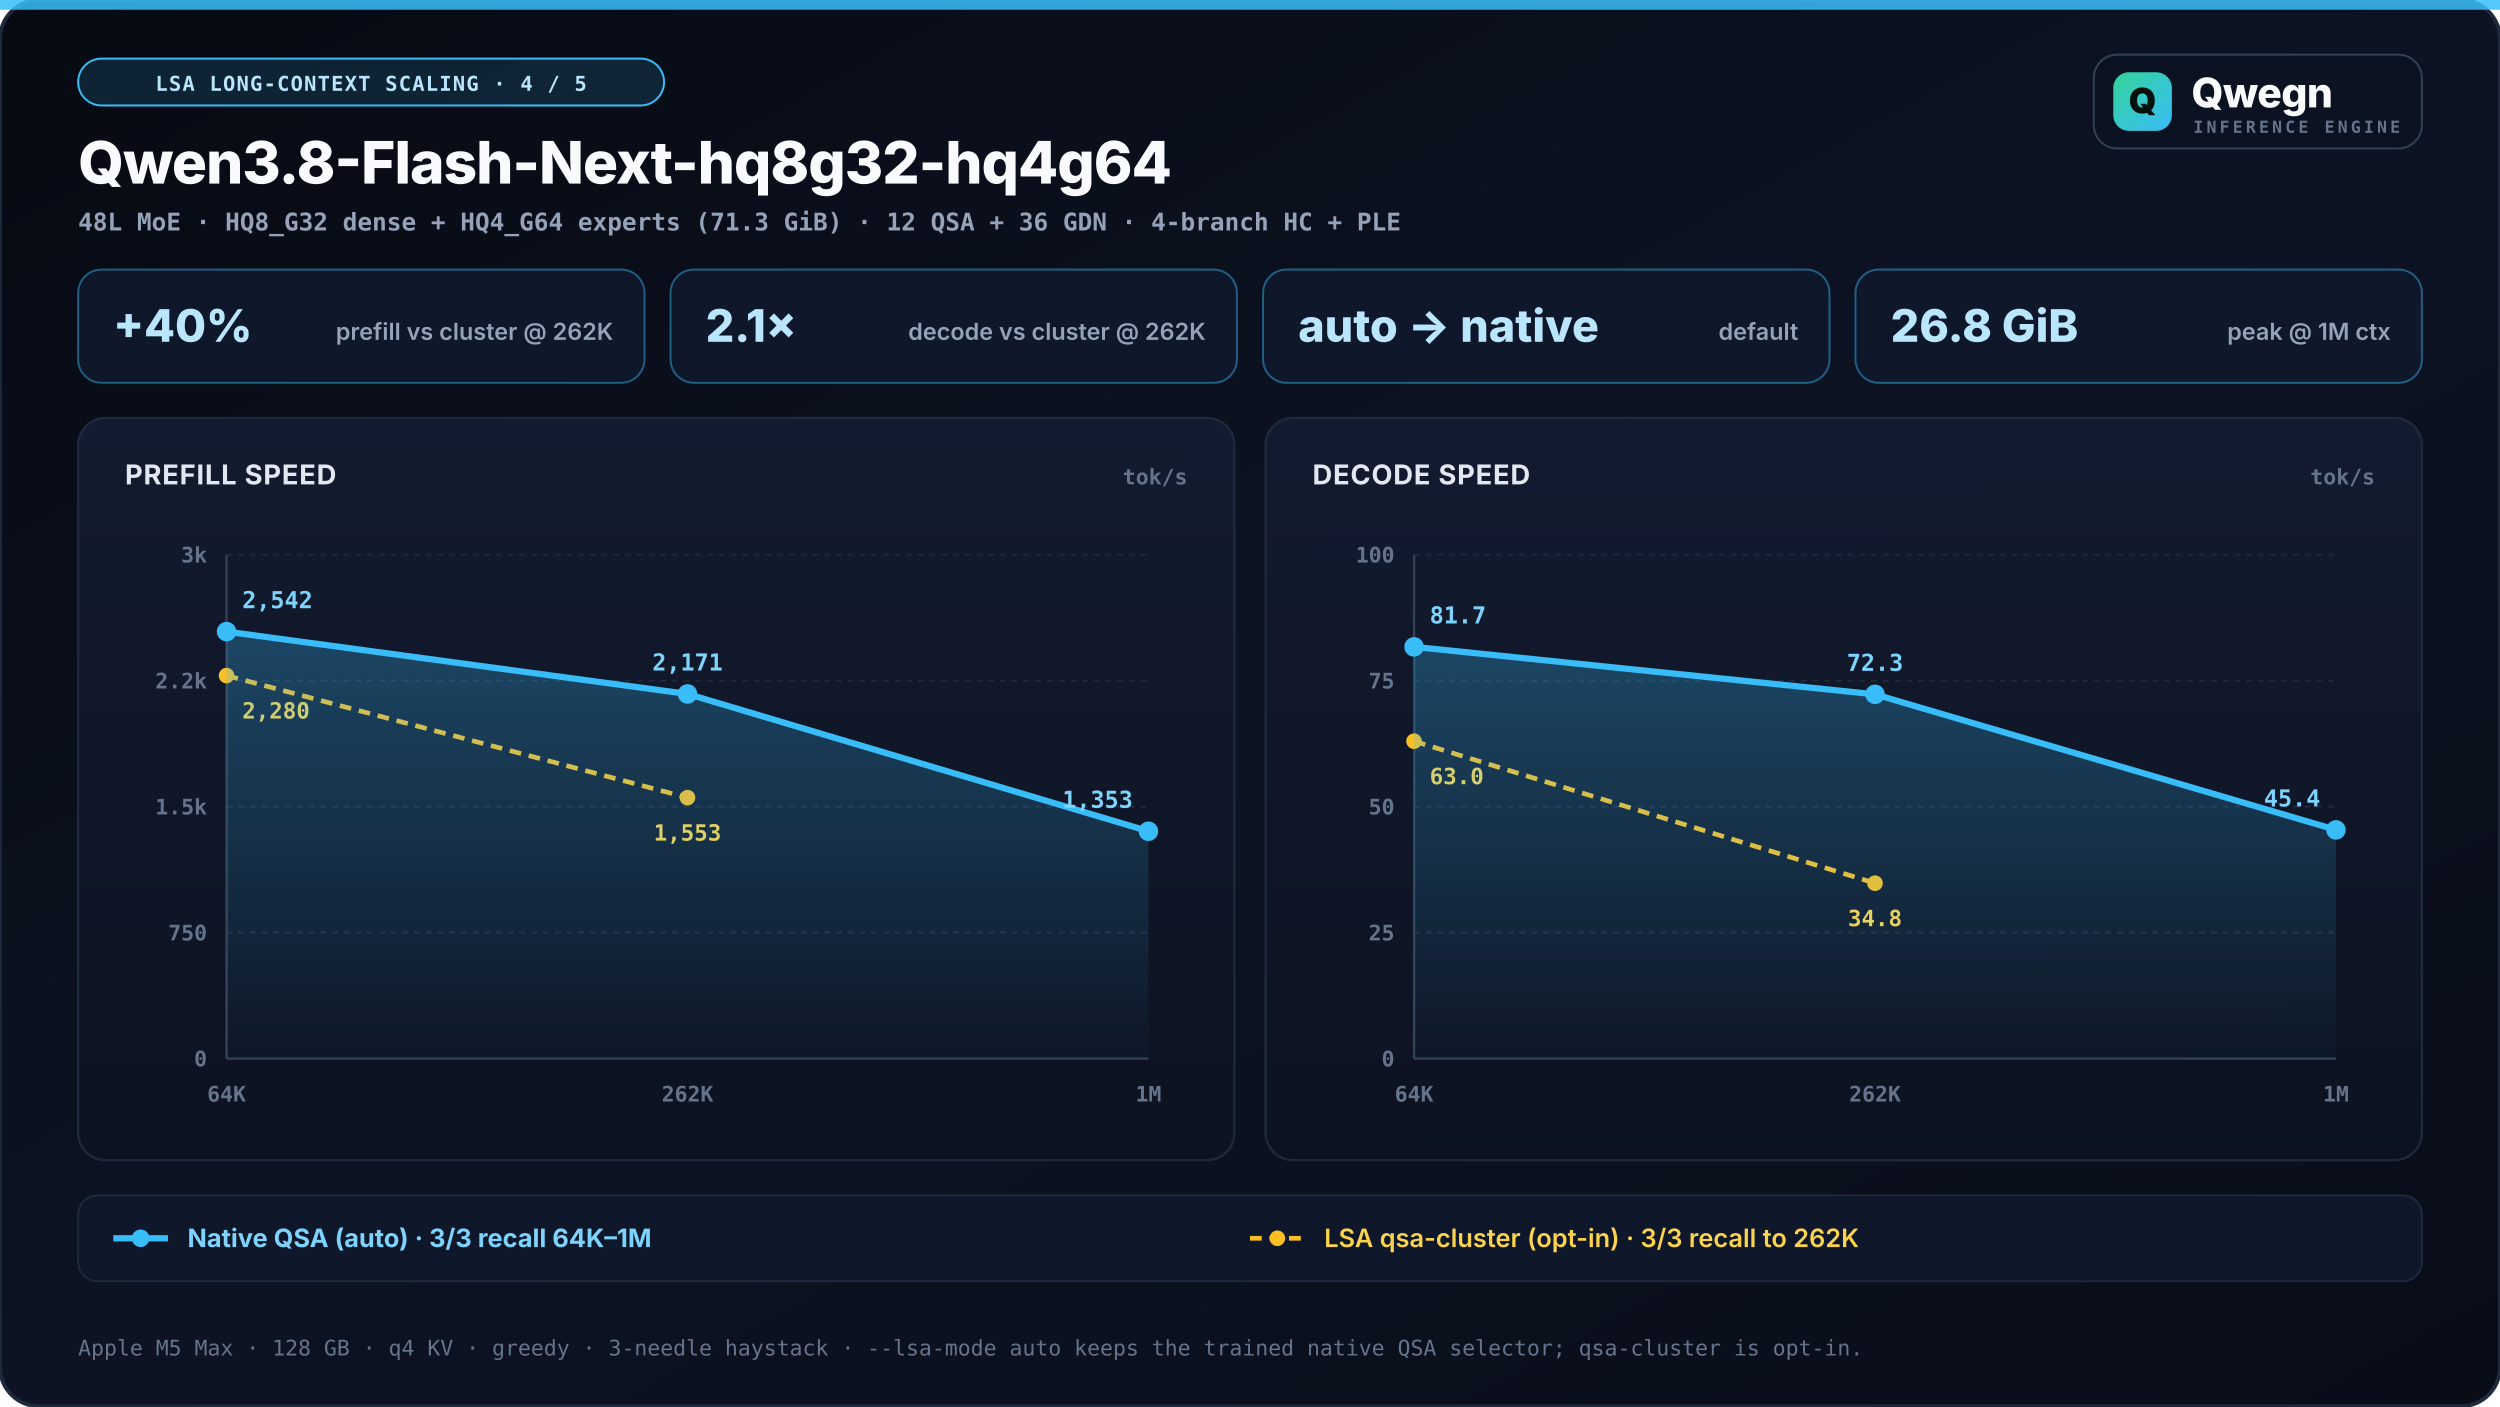
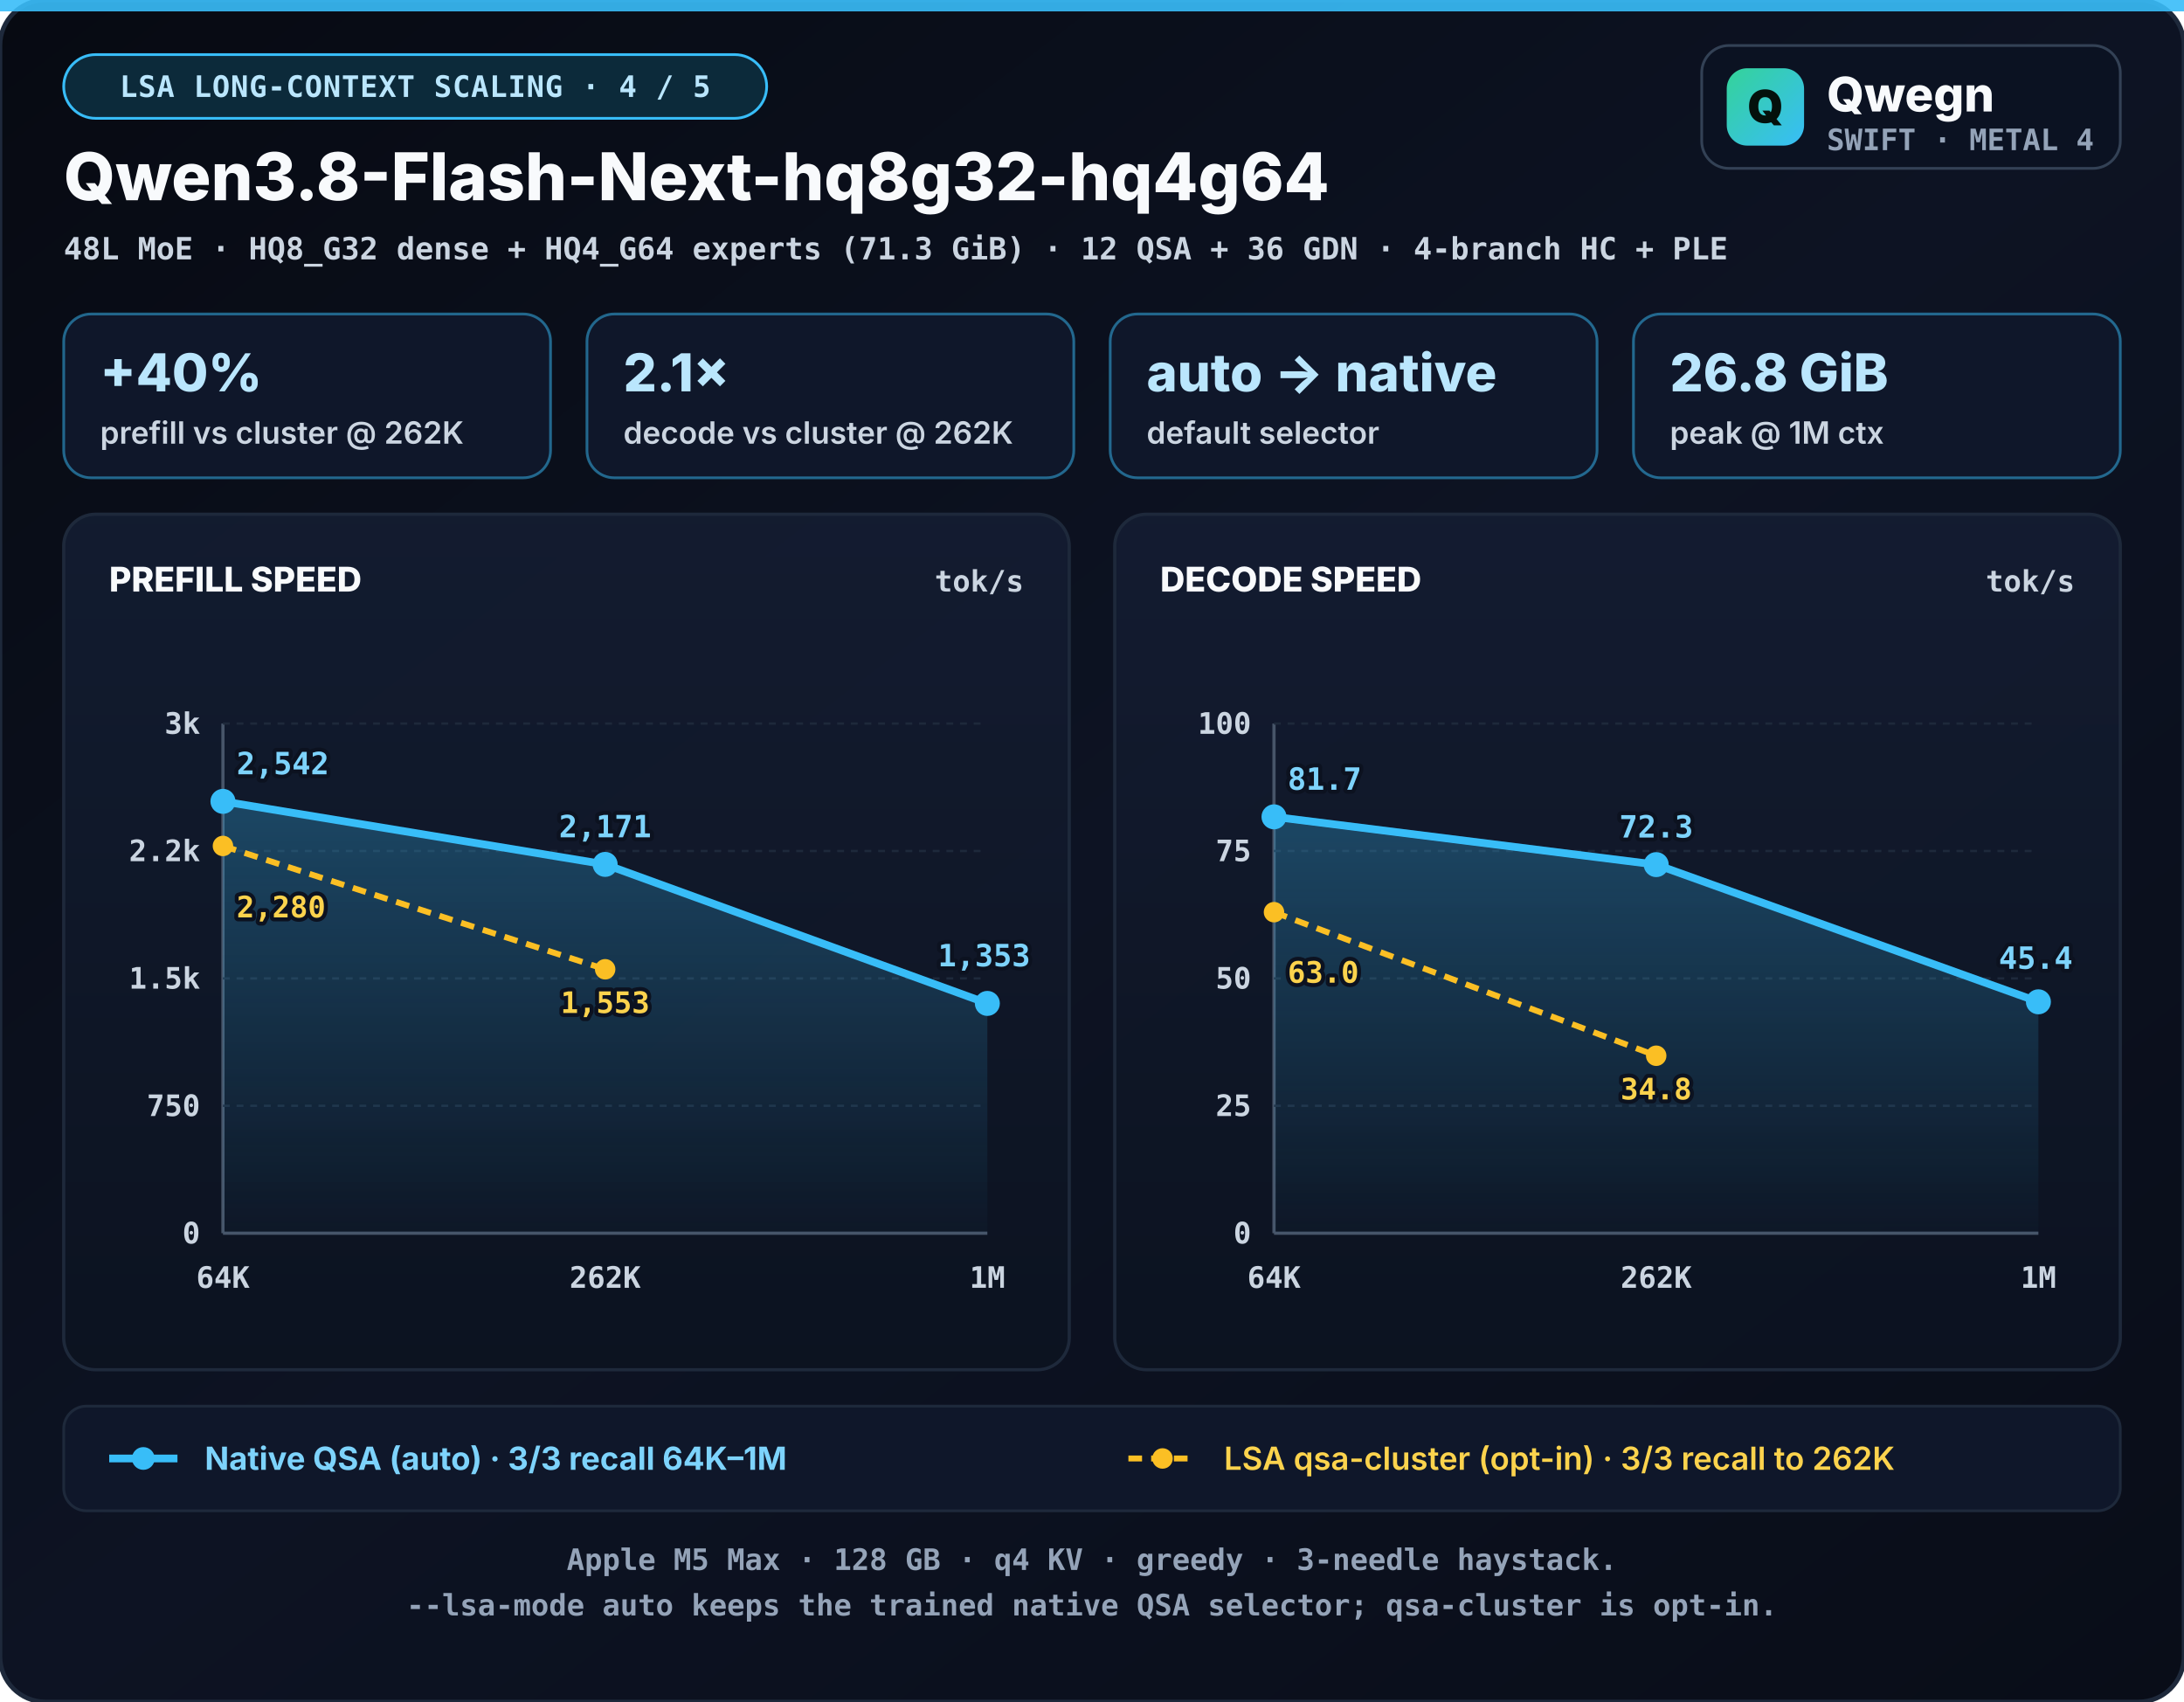
- <svg xmlns="http://www.w3.org/2000/svg" viewBox="0 0 1280 720" width="1280" height="720">
+ <svg xmlns="http://www.w3.org/2000/svg" viewBox="0 0 960 748" width="960" height="748">
  <defs>
    <linearGradient id="bg" x1="0" y1="0" x2="1" y2="1">
      <stop offset="0" stop-color="#070a12" />
-       <stop offset=".5" stop-color="#0d1323" />
+       <stop offset="0.5" stop-color="#0d1323" />
      <stop offset="1" stop-color="#090d18" />
    </linearGradient>
    <linearGradient id="card" x1="0" y1="0" x2="0" y2="1">
-       <stop offset="0" stop-color="#131c31" stop-opacity=".92" />
-       <stop offset="1" stop-color="#0c1220" stop-opacity=".96" />
+       <stop offset="0" stop-color="#131c31" stop-opacity="0.95" />
+       <stop offset="1" stop-color="#0c1220" stop-opacity="0.97" />
    </linearGradient>
    <linearGradient id="aEm" x1="0" y1="0" x2="0" y2="1">
-       <stop offset="0" stop-color="#10b981" stop-opacity=".28" />
-       <stop offset="1" stop-color="#10b981" stop-opacity=".02" />
+       <stop offset="0" stop-color="#10b981" stop-opacity="0.28" />
+       <stop offset="1" stop-color="#10b981" stop-opacity="0.02" />
    </linearGradient>
    <linearGradient id="aCy" x1="0" y1="0" x2="0" y2="1">
-       <stop offset="0" stop-color="#38bdf8" stop-opacity=".28" />
-       <stop offset="1" stop-color="#38bdf8" stop-opacity=".02" />
+       <stop offset="0" stop-color="#38bdf8" stop-opacity="0.28" />
+       <stop offset="1" stop-color="#38bdf8" stop-opacity="0.02" />
    </linearGradient>
    <linearGradient id="mark" x1="0" y1="0" x2="1" y2="1">
      <stop offset="0" stop-color="#34d399" />
      <stop offset="1" stop-color="#38bdf8" />
    </linearGradient>
-     <style>
- .sans{font-family:-apple-system,BlinkMacSystemFont,"SF Pro Display","Inter",system-ui,sans-serif}
- .mono{font-family:"SF Mono","JetBrains Mono",Menlo,monospace}
- .ct{font-size:14px;font-weight:700;fill:#e2e8f0;letter-spacing:.4px}
- .ax{font-size:11px;font-weight:600;fill:#64748b}
- .va{font-size:12px;font-weight:700;fill:#7dd3fc}
- .vb{font-size:11.5px;font-weight:600;fill:#fcd34d}
- .grid{stroke:#1e293b;stroke-width:1;stroke-dasharray:3 3}
- .axis{stroke:#334155;stroke-width:1.2}
- </style>
  </defs>
-   <rect width="1280" height="720" rx="20" fill="url(#bg)" stroke="#1e293b" stroke-width="2" />
-   <rect x="0" y="0" width="1280" height="5" fill="#38bdf8" opacity=".85" />
-   <g transform="translate(40,30)" data-free="1">
-     <rect width="300" height="24" rx="12" fill="#38bdf8" fill-opacity=".14" stroke="#38bdf8" />
-     <text x="150" y="16.5" text-anchor="middle" class="mono" font-size="10.5" font-weight="700" fill="#bae6fd" letter-spacing=".6">LSA LONG-CONTEXT SCALING · 4 / 5</text>
-     <text x="0" y="64" class="sans" font-size="30" font-weight="800" fill="#f8fafc" letter-spacing="-.5">Qwen3.8-Flash-Next-hq8g32-hq4g64</text>
-     <text x="0" y="88" class="mono" font-size="12.5" font-weight="600" fill="#94a3b8">48L MoE · HQ8_G32 dense + HQ4_G64 experts (71.3 GiB) · 12 QSA + 36 GDN · 4-branch HC + PLE</text>
+   <style>
+     svg { text-rendering: geometricPrecision; -webkit-font-smoothing: antialiased; }
+     .title { font-family: -apple-system, BlinkMacSystemFont, "SF Pro Display", "Segoe UI", Roboto, sans-serif; font-weight: 800; }
+     .subtitle { font-family: -apple-system, BlinkMacSystemFont, "SF Pro Text", "Segoe UI", Roboto, sans-serif; font-weight: 500; }
+     .sans { font-family: -apple-system, BlinkMacSystemFont, "SF Pro Display", "Inter", "Segoe UI", system-ui, sans-serif; }
+     .mono { font-family: "SF Mono", "JetBrains Mono", Menlo, Consolas, monospace; font-weight: 600; }
+   </style>
+   <rect width="960" height="748" rx="20" fill="url(#bg)" stroke="#1e293b" stroke-width="2" />
+   <rect x="0" y="0" width="960" height="5" fill="#38bdf8" opacity="0.9" />
+   <g transform="translate(28, 24)">
+     <rect x="0.0" y="0.0" width="309" height="28" rx="14.0" fill="#0c2a3a" stroke="#38bdf8" stroke-width="1.2" />
+     <text x="154.5" y="18.6" text-anchor="middle" class="mono" font-size="13" font-weight="700" fill="#bae6fd" letter-spacing="0.3">LSA LONG-CONTEXT SCALING · 4 / 5</text>
+     <text x="0" y="64" class="sans" font-size="29" font-weight="800" fill="#f8fafc">Qwen3.8-Flash-Next-hq8g32-hq4g64</text>
+     <text x="0" y="90" class="mono" font-size="13.5" fill="#cbd5e1">48L MoE · HQ8_G32 dense + HQ4_G64 experts (71.3 GiB) · 12 QSA + 36 GDN · 4-branch HC + PLE</text>
  </g>
-   <g transform="translate(1072,28)" id="qwegn-mark">
-     <rect width="168" height="48" rx="12" fill="#0b1222" stroke="#334155" stroke-width="1" />
-     <rect x="10" y="9" width="30" height="30" rx="8" fill="url(#mark)" />
-     <text x="25" y="30" text-anchor="middle" class="sans" font-size="18" font-weight="900" fill="#04110c">Q</text>
-     <text x="50" y="27" class="sans" font-size="21" font-weight="800" fill="#f8fafc" letter-spacing="-0.3">Qwegn</text>
-     <text x="51" y="40" class="mono" font-size="8.5" font-weight="700" fill="#64748b" letter-spacing="1.6">INFERENCE ENGINE</text>
+   <g transform="translate(748, 20)">
+     <rect width="184" height="54" rx="12" fill="#0b1222" stroke="#334155" stroke-width="1.2" />
+     <rect x="11" y="10" width="34" height="34" rx="9" fill="url(#mark)" />
+     <text x="28" y="34" text-anchor="middle" class="sans" font-size="20" font-weight="900" fill="#04110c">Q</text>
+     <text x="55" y="29" class="sans" font-size="21" font-weight="800" fill="#f8fafc">Qwegn</text>
+     <text x="55" y="46" class="mono" font-size="13" font-weight="700" fill="#94a3b8">SWIFT · METAL 4</text>
  </g>
-   <g transform="translate(40.0,138)">
-     <rect width="290" height="58" rx="12" fill="#0f172a" stroke="#38bdf8" stroke-opacity=".45" />
-     <text x="18" y="37" class="sans" font-size="23" font-weight="800" fill="#bae6fd">+40%</text>
-     <text x="274" y="36" text-anchor="end" class="sans" font-size="12" font-weight="600" fill="#94a3b8">prefill vs cluster @ 262K</text>
+   <g transform="translate(28, 138)">
+     <rect width="214" height="72" rx="12" fill="#0f172a" stroke="#38bdf8" stroke-opacity="0.5" stroke-width="1.2" />
+     <text x="16" y="34" class="sans" font-size="23" font-weight="800" fill="#bae6fd">+40%</text>
+     <text x="16" y="57" class="sans" font-size="13.5" font-weight="600" fill="#cbd5e1">prefill vs cluster @ 262K</text>
  </g>
-   <g transform="translate(343.3,138)">
-     <rect width="290" height="58" rx="12" fill="#0f172a" stroke="#38bdf8" stroke-opacity=".45" />
-     <text x="18" y="37" class="sans" font-size="23" font-weight="800" fill="#bae6fd">2.1×</text>
-     <text x="274" y="36" text-anchor="end" class="sans" font-size="12" font-weight="600" fill="#94a3b8">decode vs cluster @ 262K</text>
+   <g transform="translate(258, 138)">
+     <rect width="214" height="72" rx="12" fill="#0f172a" stroke="#38bdf8" stroke-opacity="0.5" stroke-width="1.2" />
+     <text x="16" y="34" class="sans" font-size="23" font-weight="800" fill="#bae6fd">2.1×</text>
+     <text x="16" y="57" class="sans" font-size="13.5" font-weight="600" fill="#cbd5e1">decode vs cluster @ 262K</text>
  </g>
-   <g transform="translate(646.7,138)">
-     <rect width="290" height="58" rx="12" fill="#0f172a" stroke="#38bdf8" stroke-opacity=".45" />
-     <text x="18" y="37" class="sans" font-size="23" font-weight="800" fill="#bae6fd">auto → native</text>
-     <text x="274" y="36" text-anchor="end" class="sans" font-size="12" font-weight="600" fill="#94a3b8">default</text>
+   <g transform="translate(488, 138)">
+     <rect width="214" height="72" rx="12" fill="#0f172a" stroke="#38bdf8" stroke-opacity="0.5" stroke-width="1.2" />
+     <text x="16" y="34" class="sans" font-size="23" font-weight="800" fill="#bae6fd">auto → native</text>
+     <text x="16" y="57" class="sans" font-size="13.5" font-weight="600" fill="#cbd5e1">default selector</text>
  </g>
-   <g transform="translate(950.0,138)">
-     <rect width="290" height="58" rx="12" fill="#0f172a" stroke="#38bdf8" stroke-opacity=".45" />
-     <text x="18" y="37" class="sans" font-size="23" font-weight="800" fill="#bae6fd">26.8 GiB</text>
-     <text x="274" y="36" text-anchor="end" class="sans" font-size="12" font-weight="600" fill="#94a3b8">peak @ 1M ctx</text>
+   <g transform="translate(718, 138)">
+     <rect width="214" height="72" rx="12" fill="#0f172a" stroke="#38bdf8" stroke-opacity="0.5" stroke-width="1.2" />
+     <text x="16" y="34" class="sans" font-size="23" font-weight="800" fill="#bae6fd">26.8 GiB</text>
+     <text x="16" y="57" class="sans" font-size="13.5" font-weight="600" fill="#cbd5e1">peak @ 1M ctx</text>
  </g>
-   <g transform="translate(40,214)">
-     <rect width="592" height="380" rx="14" fill="url(#card)" stroke="#1e293b" stroke-width="1.2" />
-     <text x="24" y="34" class="sans ct">PREFILL SPEED</text>
-     <text x="568" y="34" text-anchor="end" class="mono ax">tok/s</text>
-     <line x1="76" y1="328.0" x2="548" y2="328.0" class="axis" />
-     <text x="66" y="332.0" text-anchor="end" class="mono ax">0</text>
-     <line x1="76" y1="263.5" x2="548" y2="263.5" class="grid" />
-     <text x="66" y="267.5" text-anchor="end" class="mono ax">750</text>
-     <line x1="76" y1="199.0" x2="548" y2="199.0" class="grid" />
-     <text x="66" y="203.0" text-anchor="end" class="mono ax">1.5k</text>
-     <line x1="76" y1="134.5" x2="548" y2="134.5" class="grid" />
-     <text x="66" y="138.5" text-anchor="end" class="mono ax">2.2k</text>
-     <line x1="76" y1="70.0" x2="548" y2="70.0" class="grid" />
-     <text x="66" y="74.0" text-anchor="end" class="mono ax">3k</text>
-     <line x1="76" y1="70" x2="76" y2="328" class="axis" />
-     <text x="76.0" y="350" text-anchor="middle" class="mono ax">64K</text>
-     <text x="312.0" y="350" text-anchor="middle" class="mono ax">262K</text>
-     <text x="548.0" y="350" text-anchor="middle" class="mono ax">1M</text>
-     <polyline points="76.0,131.9 312.0,194.4" fill="none" stroke="#fbbf24" stroke-width="2.4" stroke-linejoin="round" stroke-dasharray="6 4" />
-     <circle cx="76.0" cy="131.9" r="4" fill="#fbbf24" />
-     <text x="84.0" y="153.9" text-anchor="start" class="mono vb">2,280</text>
-     <circle cx="312.0" cy="194.4" r="4" fill="#fbbf24" />
-     <text x="312.0" y="216.4" text-anchor="middle" class="mono vb">1,553</text>
-     <polygon points="76.0,109.4 312.0,141.3 548.0,211.6 548.0,328 76.0,328" fill="url(#aCy)" />
-     <polyline points="76.0,109.4 312.0,141.3 548.0,211.6" fill="none" stroke="#38bdf8" stroke-width="3.2" stroke-linejoin="round" />
-     <circle cx="76.0" cy="109.4" r="5" fill="#38bdf8" />
-     <text x="84.0" y="97.4" text-anchor="start" class="mono va">2,542</text>
-     <circle cx="312.0" cy="141.3" r="5" fill="#38bdf8" />
-     <text x="312.0" y="129.3" text-anchor="middle" class="mono va">2,171</text>
-     <circle cx="548.0" cy="211.6" r="5" fill="#38bdf8" />
-     <text x="540.0" y="199.6" text-anchor="end" class="mono va">1,353</text>
+   <g transform="translate(28, 226)">
+     <rect width="442" height="376" rx="14" fill="url(#card)" stroke="#1e293b" stroke-width="1.4" />
+     <text x="20" y="34" class="sans" font-size="15" font-weight="800" fill="#f8fafc">PREFILL SPEED</text>
+     <text x="422" y="34" text-anchor="end" class="mono" font-size="13" fill="#cbd5e1">tok/s</text>
+     <line x1="70.0" y1="316.0" x2="406.0" y2="316.0" stroke="#475569" stroke-width="1.4" />
+     <line x1="70.0" y1="92.0" x2="70.0" y2="316.0" stroke="#475569" stroke-width="1.4" />
+     <text x="60" y="320.5" text-anchor="end" class="mono" font-size="13" fill="#cbd5e1">0</text>
+     <line x1="70.0" y1="260.0" x2="406.0" y2="260.0" stroke="#1e293b" stroke-width="1" stroke-dasharray="3 3" />
+     <text x="60" y="264.5" text-anchor="end" class="mono" font-size="13" fill="#cbd5e1">750</text>
+     <line x1="70.0" y1="204.0" x2="406.0" y2="204.0" stroke="#1e293b" stroke-width="1" stroke-dasharray="3 3" />
+     <text x="60" y="208.5" text-anchor="end" class="mono" font-size="13" fill="#cbd5e1">1.5k</text>
+     <line x1="70.0" y1="148.0" x2="406.0" y2="148.0" stroke="#1e293b" stroke-width="1" stroke-dasharray="3 3" />
+     <text x="60" y="152.5" text-anchor="end" class="mono" font-size="13" fill="#cbd5e1">2.2k</text>
+     <line x1="70.0" y1="92.0" x2="406.0" y2="92.0" stroke="#1e293b" stroke-width="1" stroke-dasharray="3 3" />
+     <text x="60" y="96.5" text-anchor="end" class="mono" font-size="13" fill="#cbd5e1">3k</text>
+     <text x="70.0" y="340" text-anchor="middle" class="mono" font-size="13" fill="#cbd5e1">64K</text>
+     <text x="238.0" y="340" text-anchor="middle" class="mono" font-size="13" fill="#cbd5e1">262K</text>
+     <text x="406.0" y="340" text-anchor="middle" class="mono" font-size="13" fill="#cbd5e1">1M</text>
+     <polygon points="70.0,126.2 238.0,153.9 406.0,215.0 406.0,316.0 70.0,316.0" fill="url(#aCy)" />
+     <polyline points="70.0,145.8 238.0,200.0" fill="none" stroke="#fbbf24" stroke-width="2.6" stroke-linejoin="round" stroke-dasharray="6 4" />
+     <circle cx="70.0" cy="145.8" r="4.5" fill="#fbbf24" />
+     <circle cx="238.0" cy="200.0" r="4.5" fill="#fbbf24" />
+     <polyline points="70.0,126.2 238.0,153.9 406.0,215.0" fill="none" stroke="#38bdf8" stroke-width="3.4" stroke-linejoin="round" />
+     <circle cx="70.0" cy="126.2" r="5.5" fill="#38bdf8" />
+     <circle cx="238.0" cy="153.9" r="5.5" fill="#38bdf8" />
+     <circle cx="406.0" cy="215.0" r="5.5" fill="#38bdf8" />
+     <text x="76.0" y="177.2" text-anchor="start" class="mono" font-size="13" font-weight="700" fill="#fcd34d" paint-order="stroke" stroke="#0c1220" stroke-width="3.5" stroke-linejoin="round">2,280</text>
+     <text x="238.0" y="219.2" text-anchor="middle" class="mono" font-size="13" font-weight="700" fill="#fcd34d" paint-order="stroke" stroke="#0c1220" stroke-width="3.5" stroke-linejoin="round">1,553</text>
+     <text x="76.0" y="114.3" text-anchor="start" class="mono" font-size="13.5" font-weight="800" fill="#7dd3fc" paint-order="stroke" stroke="#0c1220" stroke-width="3.5" stroke-linejoin="round">2,542</text>
+     <text x="238.0" y="142.0" text-anchor="middle" class="mono" font-size="13.5" font-weight="800" fill="#7dd3fc" paint-order="stroke" stroke="#0c1220" stroke-width="3.5" stroke-linejoin="round">2,171</text>
+     <text x="424.9" y="198.7" text-anchor="end" class="mono" font-size="13.5" font-weight="800" fill="#7dd3fc" paint-order="stroke" stroke="#0c1220" stroke-width="3.5" stroke-linejoin="round">1,353</text>
  </g>
-   <g transform="translate(648,214)">
-     <rect width="592" height="380" rx="14" fill="url(#card)" stroke="#1e293b" stroke-width="1.2" />
-     <text x="24" y="34" class="sans ct">DECODE SPEED</text>
-     <text x="568" y="34" text-anchor="end" class="mono ax">tok/s</text>
-     <line x1="76" y1="328.0" x2="548" y2="328.0" class="axis" />
-     <text x="66" y="332.0" text-anchor="end" class="mono ax">0</text>
-     <line x1="76" y1="263.5" x2="548" y2="263.5" class="grid" />
-     <text x="66" y="267.5" text-anchor="end" class="mono ax">25</text>
-     <line x1="76" y1="199.0" x2="548" y2="199.0" class="grid" />
-     <text x="66" y="203.0" text-anchor="end" class="mono ax">50</text>
-     <line x1="76" y1="134.5" x2="548" y2="134.5" class="grid" />
-     <text x="66" y="138.5" text-anchor="end" class="mono ax">75</text>
-     <line x1="76" y1="70.0" x2="548" y2="70.0" class="grid" />
-     <text x="66" y="74.0" text-anchor="end" class="mono ax">100</text>
-     <line x1="76" y1="70" x2="76" y2="328" class="axis" />
-     <text x="76.0" y="350" text-anchor="middle" class="mono ax">64K</text>
-     <text x="312.0" y="350" text-anchor="middle" class="mono ax">262K</text>
-     <text x="548.0" y="350" text-anchor="middle" class="mono ax">1M</text>
-     <polyline points="76.0,165.5 312.0,238.2" fill="none" stroke="#fbbf24" stroke-width="2.4" stroke-linejoin="round" stroke-dasharray="6 4" />
-     <circle cx="76.0" cy="165.5" r="4" fill="#fbbf24" />
-     <text x="84.0" y="187.5" text-anchor="start" class="mono vb">63.0</text>
-     <circle cx="312.0" cy="238.2" r="4" fill="#fbbf24" />
-     <text x="312.0" y="260.2" text-anchor="middle" class="mono vb">34.8</text>
-     <polygon points="76.0,117.2 312.0,141.5 548.0,210.9 548.0,328 76.0,328" fill="url(#aCy)" />
-     <polyline points="76.0,117.2 312.0,141.5 548.0,210.9" fill="none" stroke="#38bdf8" stroke-width="3.2" stroke-linejoin="round" />
-     <circle cx="76.0" cy="117.2" r="5" fill="#38bdf8" />
-     <text x="84.0" y="105.2" text-anchor="start" class="mono va">81.7</text>
-     <circle cx="312.0" cy="141.5" r="5" fill="#38bdf8" />
-     <text x="312.0" y="129.5" text-anchor="middle" class="mono va">72.3</text>
-     <circle cx="548.0" cy="210.9" r="5" fill="#38bdf8" />
-     <text x="540.0" y="198.9" text-anchor="end" class="mono va">45.4</text>
+   <g transform="translate(490, 226)">
+     <rect width="442" height="376" rx="14" fill="url(#card)" stroke="#1e293b" stroke-width="1.4" />
+     <text x="20" y="34" class="sans" font-size="15" font-weight="800" fill="#f8fafc">DECODE SPEED</text>
+     <text x="422" y="34" text-anchor="end" class="mono" font-size="13" fill="#cbd5e1">tok/s</text>
+     <line x1="70.0" y1="316.0" x2="406.0" y2="316.0" stroke="#475569" stroke-width="1.4" />
+     <line x1="70.0" y1="92.0" x2="70.0" y2="316.0" stroke="#475569" stroke-width="1.4" />
+     <text x="60" y="320.5" text-anchor="end" class="mono" font-size="13" fill="#cbd5e1">0</text>
+     <line x1="70.0" y1="260.0" x2="406.0" y2="260.0" stroke="#1e293b" stroke-width="1" stroke-dasharray="3 3" />
+     <text x="60" y="264.5" text-anchor="end" class="mono" font-size="13" fill="#cbd5e1">25</text>
+     <line x1="70.0" y1="204.0" x2="406.0" y2="204.0" stroke="#1e293b" stroke-width="1" stroke-dasharray="3 3" />
+     <text x="60" y="208.5" text-anchor="end" class="mono" font-size="13" fill="#cbd5e1">50</text>
+     <line x1="70.0" y1="148.0" x2="406.0" y2="148.0" stroke="#1e293b" stroke-width="1" stroke-dasharray="3 3" />
+     <text x="60" y="152.5" text-anchor="end" class="mono" font-size="13" fill="#cbd5e1">75</text>
+     <line x1="70.0" y1="92.0" x2="406.0" y2="92.0" stroke="#1e293b" stroke-width="1" stroke-dasharray="3 3" />
+     <text x="60" y="96.5" text-anchor="end" class="mono" font-size="13" fill="#cbd5e1">100</text>
+     <text x="70.0" y="340" text-anchor="middle" class="mono" font-size="13" fill="#cbd5e1">64K</text>
+     <text x="238.0" y="340" text-anchor="middle" class="mono" font-size="13" fill="#cbd5e1">262K</text>
+     <text x="406.0" y="340" text-anchor="middle" class="mono" font-size="13" fill="#cbd5e1">1M</text>
+     <polygon points="70.0,133.0 238.0,154.0 406.0,214.3 406.0,316.0 70.0,316.0" fill="url(#aCy)" />
+     <polyline points="70.0,174.9 238.0,238.0" fill="none" stroke="#fbbf24" stroke-width="2.6" stroke-linejoin="round" stroke-dasharray="6 4" />
+     <circle cx="70.0" cy="174.9" r="4.5" fill="#fbbf24" />
+     <circle cx="238.0" cy="238.0" r="4.5" fill="#fbbf24" />
+     <polyline points="70.0,133.0 238.0,154.0 406.0,214.3" fill="none" stroke="#38bdf8" stroke-width="3.4" stroke-linejoin="round" />
+     <circle cx="70.0" cy="133.0" r="5.5" fill="#38bdf8" />
+     <circle cx="238.0" cy="154.0" r="5.5" fill="#38bdf8" />
+     <circle cx="406.0" cy="214.3" r="5.5" fill="#38bdf8" />
+     <text x="76.0" y="205.9" text-anchor="start" class="mono" font-size="13" font-weight="700" fill="#fcd34d" paint-order="stroke" stroke="#0c1220" stroke-width="3.5" stroke-linejoin="round">63.0</text>
+     <text x="238.0" y="257.2" text-anchor="middle" class="mono" font-size="13" font-weight="700" fill="#fcd34d" paint-order="stroke" stroke="#0c1220" stroke-width="3.5" stroke-linejoin="round">34.8</text>
+     <text x="76.0" y="121.1" text-anchor="start" class="mono" font-size="13.5" font-weight="800" fill="#7dd3fc" paint-order="stroke" stroke="#0c1220" stroke-width="3.5" stroke-linejoin="round">81.7</text>
+     <text x="238.0" y="142.1" text-anchor="middle" class="mono" font-size="13.5" font-weight="800" fill="#7dd3fc" paint-order="stroke" stroke="#0c1220" stroke-width="3.5" stroke-linejoin="round">72.3</text>
+     <text x="421.1" y="199.8" text-anchor="end" class="mono" font-size="13.5" font-weight="800" fill="#7dd3fc" paint-order="stroke" stroke="#0c1220" stroke-width="3.5" stroke-linejoin="round">45.4</text>
  </g>
-   <g transform="translate(40,612)">
-     <rect width="1200" height="44" rx="10" fill="#0f172a" stroke="#1e293b" />
-     <line x1="18" y1="22" x2="46" y2="22" stroke="#38bdf8" stroke-width="3.2" />
-     <circle cx="32" cy="22" r="4.5" fill="#38bdf8" />
-     <text x="56" y="26.5" class="sans" font-size="13" font-weight="700" fill="#7dd3fc">Native QSA (auto) · 3/3 recall 64K–1M</text>
-     <line x1="600" y1="22" x2="628" y2="22" stroke="#fbbf24" stroke-width="2.4" stroke-dasharray="6 4" />
-     <circle cx="614" cy="22" r="4" fill="#fbbf24" />
-     <text x="638" y="26.5" class="sans" font-size="13" font-weight="600" fill="#fcd34d">LSA qsa-cluster (opt-in) · 3/3 recall to 262K</text>
+   <g transform="translate(28, 618)">
+     <rect width="904" height="46" rx="10" fill="#0f172a" stroke="#1e293b" stroke-width="1.2" />
+     <line x1="20" y1="23" x2="50" y2="23" stroke="#38bdf8" stroke-width="3.4" />
+     <circle cx="35" cy="23" r="5" fill="#38bdf8" />
+     <text x="62" y="28" class="sans" font-size="14" font-weight="700" fill="#7dd3fc">Native QSA (auto) · 3/3 recall 64K–1M</text>
+     <line x1="468" y1="23" x2="498" y2="23" stroke="#fbbf24" stroke-width="2.6" stroke-dasharray="6 4" />
+     <circle cx="483" cy="23" r="4.5" fill="#fbbf24" />
+     <text x="510" y="28" class="sans" font-size="14" font-weight="600" fill="#fcd34d">LSA qsa-cluster (opt-in) · 3/3 recall to 262K</text>
  </g>
-   <text x="40" y="694" class="mono" font-size="11" fill="#64748b">Apple M5 Max · 128 GB · q4 KV · greedy · 3-needle haystack · --lsa-mode auto keeps the trained native QSA selector; qsa-cluster is opt-in.</text>
+   <text x="480" y="690" text-anchor="middle" class="mono" font-size="13" fill="#94a3b8">Apple M5 Max · 128 GB · q4 KV · greedy · 3-needle haystack.</text>
+   <text x="480" y="710" text-anchor="middle" class="mono" font-size="13" fill="#94a3b8">--lsa-mode auto keeps the trained native QSA selector; qsa-cluster is opt-in.</text>
</svg>
